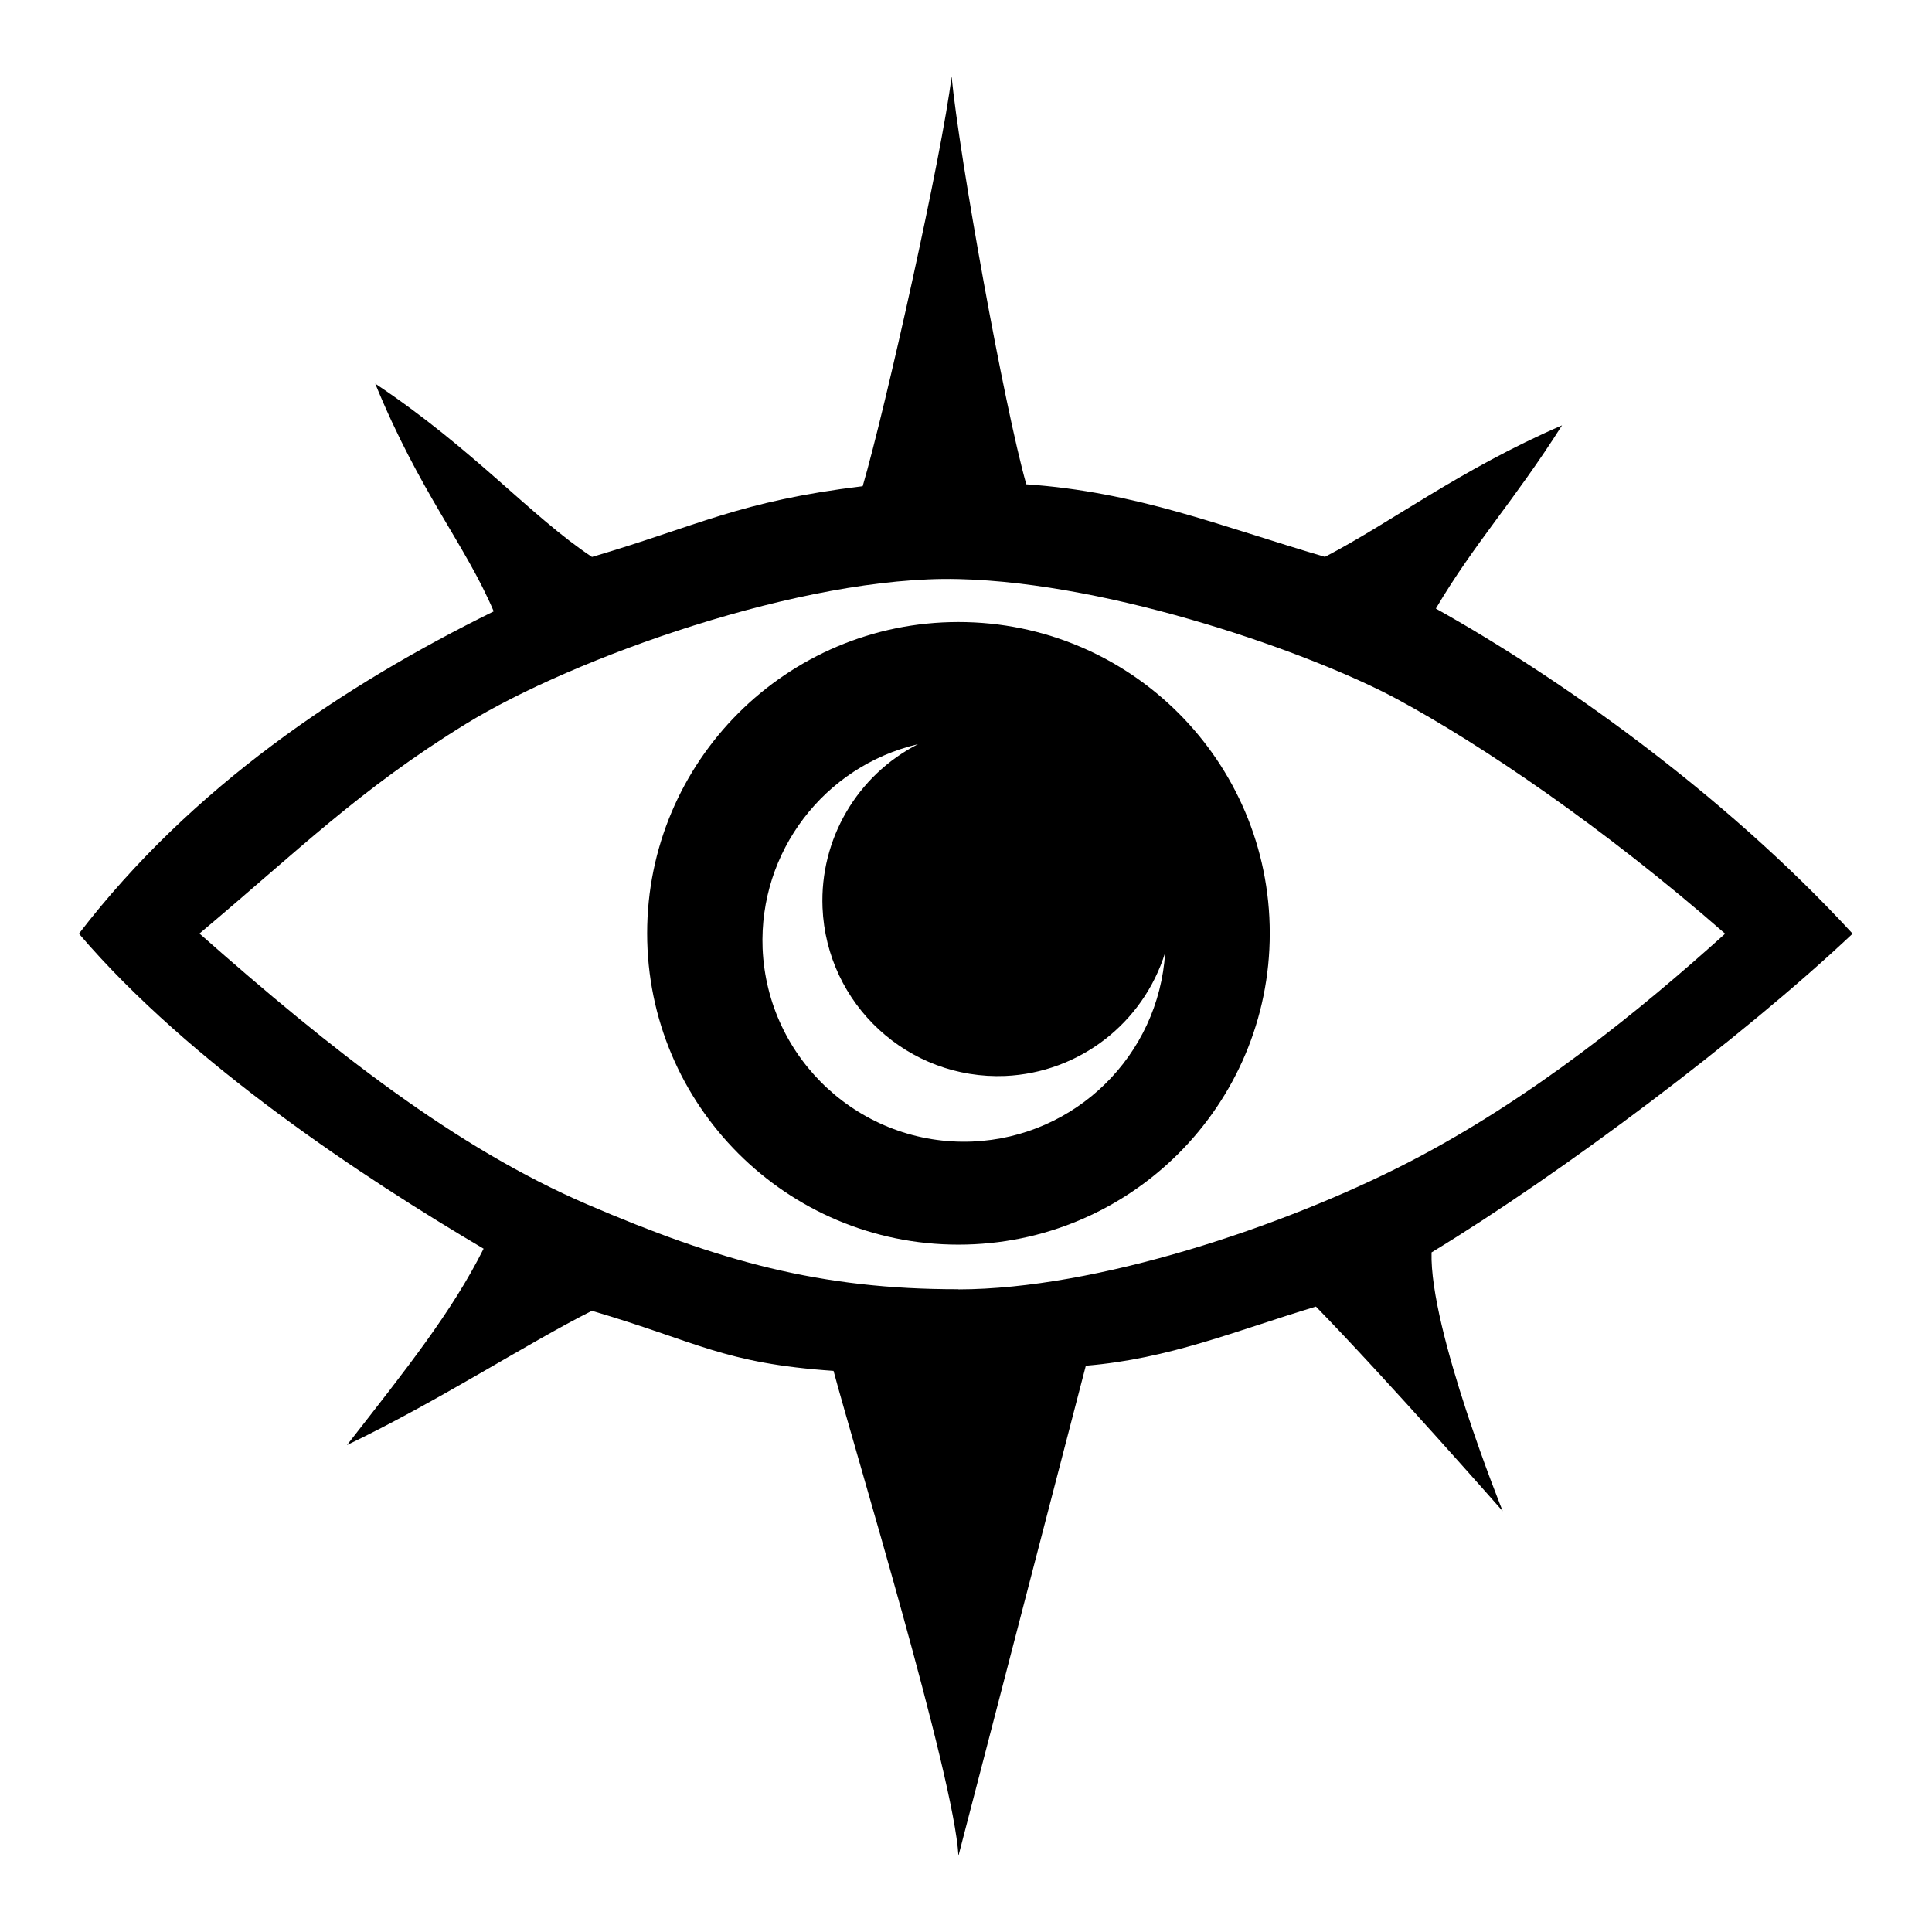
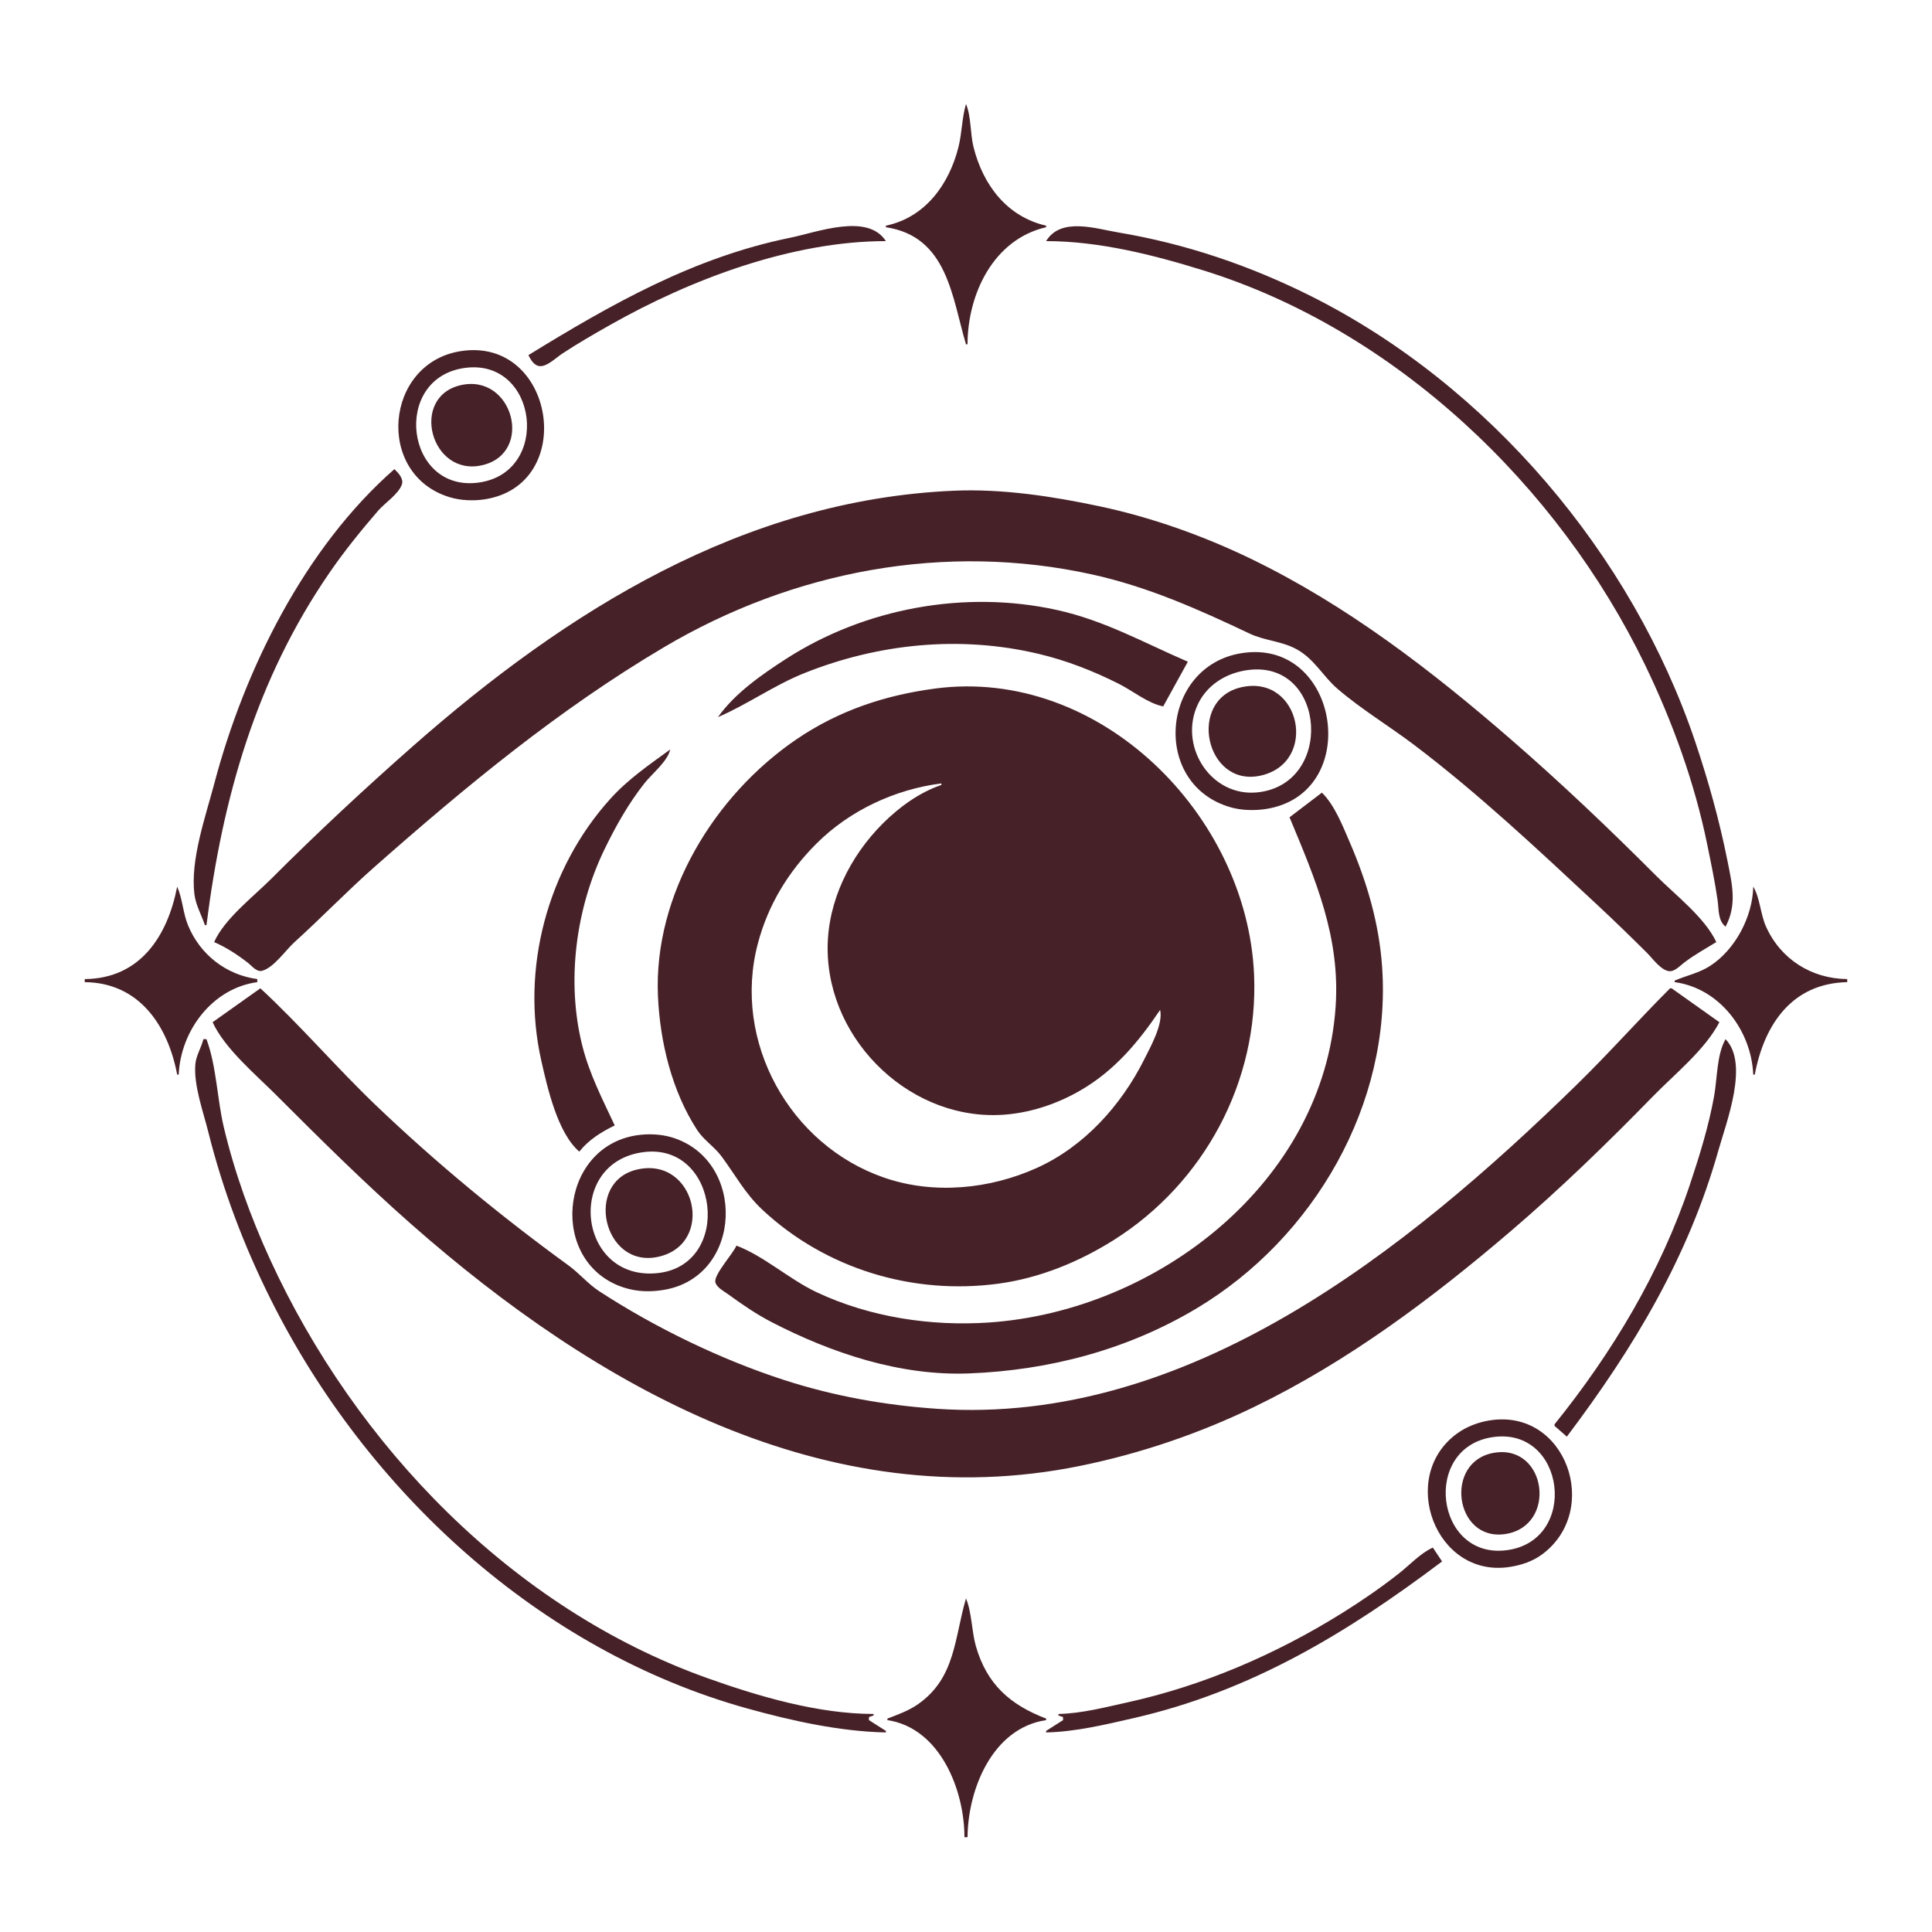
- <svg xmlns="http://www.w3.org/2000/svg" fill="currentColor" version="1.1" viewBox="0 0 256 256">
-   <path d="m127 245.9c-0.57-10.55-13.84-54.05-16.55-64.25-14.64-1.006-17.99-3.84-32.02-7.962-8.809 4.437-20.13 11.87-32.45 17.79 7.854-10.07 13.91-17.64 18.1-26.02-15.65-9.232-38.91-24.49-53.62-41.74 14.95-19.47 35.06-32.91 54.96-42.71-3.753-8.843-9.791-15.74-15.7-30.17 13.07 8.707 20.62 17.59 28.72 22.96 14.02-4.121 19.54-7.401 35.87-9.374 3.015-10.32 10.52-43.91 11.78-54.3 1.039 10.71 6.957 43.67 9.899 54.05 14.64 1.006 25.54 5.49 39.57 9.614 8.738-4.535 17.87-11.55 31.42-17.43-6.353 10.03-11.61 15.61-16.72 24.28 15.91 8.898 37.84 24.19 55.22 43.08-14.72 13.88-38.57 31.76-55.79 42.23-0.294 10.24 9.429 34.29 9.429 34.29s-15.43-17.55-24.75-27.11c-10.66 3.215-19.39 6.92-30.49 7.839zm0-75.05c18.29-0.027 43.08-8.318 59.51-16.77 16.43-8.456 30.89-20.28 42.08-30.36-16.21-14.17-32.28-25.03-43.42-31.06-11.14-6.011-37.61-15.44-58.17-15.93-20.56-0.497-51.09 10.47-65.25 19.18-14.17 8.724-22.17 16.75-35.32 27.79 17.52 15.47 33.93 28.38 51.39 35.89 17.47 7.514 30.89 11.27 49.18 11.24z" stroke-width="1.888" />
-   <path d="m127 82.42a41.25 41.25 0 0 0-41.25 41.25 41.25 41.25 0 0 0 41.25 41.25 41.25 41.25 0 0 0 41.25-41.25 41.25 41.25 0 0 0-41.25-41.25m-5.351 16.18a23.28 23.28 0 0 0-12.66 21.67 23.28 23.28 0 0 0 24.2 22.3 23.28 23.28 0 0 0 21.2-16.34 26.73 26.73 0 0 1-25.53 25.03 26.73 26.73 0 0 1-27.81-25.6 26.73 26.73 0 0 1 20.58-27.05z" stroke-width="1.888" />
+ <svg xmlns="http://www.w3.org/2000/svg" width="512" height="512" viewBox="0 0 135.467 135.467" version="1.1" id="svg1" xml:space="preserve">
+   <defs id="defs1" />
+   <g id="layer1">
+     <path style="fill:#472128;stroke:none" d="m 67.733,7.29 c -0.284,0.962 -0.281,2.037 -0.529,3.025 -0.657,2.615 -2.329,4.933 -5.089,5.509 v 0.108 c 4.325,0.648 4.634,4.914 5.617,8.21 h 0.108 c 0.01,-3.556 1.834,-7.36 5.509,-8.21 V 15.824 C 70.594,15.187 68.927,12.964 68.262,10.315 68.023,9.364 68.105,8.174 67.733,7.29 M 37.053,24.899 c 0.158,0.337 0.427,0.791 0.864,0.775 0.503,-0.019 1.108,-0.616 1.512,-0.882 1.086,-0.716 2.218,-1.366 3.349,-2.007 5.656,-3.202 12.746,-5.879 19.337,-5.879 -1.273,-1.999 -4.845,-0.614 -6.698,-0.238 -6.776,1.377 -12.554,4.659 -18.365,8.232 m 36.297,-7.994 c 3.701,3.82e-4 7.507,0.959 11.019,2.05 13.469,4.185 24.893,15.085 30.976,27.658 1.93,3.99 3.487,8.289 4.371,12.639 0.262,1.291 0.537,2.584 0.721,3.889 0.093,0.658 0.013,1.386 0.554,1.836 0.825,-1.548 0.459,-2.998 0.13,-4.645 -0.566,-2.829 -1.334,-5.584 -2.254,-8.318 -4.428,-13.154 -14.507,-25.017 -26.935,-31.247 -4.269,-2.14 -8.789,-3.675 -13.503,-4.466 -1.583,-0.265 -4.045,-1.099 -5.077,0.603 M 32.3,24.622 c -5.345,0.841 -6.01,8.669 -0.756,10.245 0.743,0.223 1.607,0.264 2.377,0.154 6.628,-0.955 4.992,-11.44 -1.62,-10.399 m 0.324,1.172 c 5.093,-0.661 6.034,7.309 0.972,8.038 -5.185,0.748 -6.179,-7.362 -0.972,-8.038 m -0.324,1.214 c -3.585,0.823 -2.109,6.448 1.512,5.611 3.653,-0.844 2.158,-6.454 -1.512,-5.611 m -4.645,5.884 c -6.284,5.505 -10.52,14.061 -12.627,22.038 -0.612,2.318 -1.697,5.359 -1.397,7.778 0.092,0.739 0.499,1.459 0.736,2.161 h 0.108 c 1.126,-8.913 3.477,-17.24 8.645,-24.738 1.042,-1.512 2.192,-2.933 3.392,-4.321 0.473,-0.547 1.418,-1.15 1.664,-1.836 0.146,-0.408 -0.255,-0.824 -0.522,-1.08 M 15.016,66.057 c 0.836,0.36 1.659,0.9 2.377,1.46 0.261,0.204 0.596,0.647 0.972,0.555 0.82,-0.201 1.663,-1.449 2.269,-1.997 1.905,-1.723 3.691,-3.582 5.617,-5.281 6.424,-5.666 12.914,-11.038 20.309,-15.414 9.065,-5.364 19.715,-7.375 30.032,-5.097 3.886,0.858 7.444,2.441 11.019,4.139 1.077,0.512 2.284,0.524 3.349,1.127 1.228,0.696 1.791,1.859 2.813,2.74 1.666,1.436 3.639,2.621 5.397,3.953 4.537,3.437 8.698,7.358 12.855,11.231 1.167,1.087 2.327,2.215 3.457,3.339 0.39,0.388 0.938,1.176 1.512,1.279 0.406,0.073 0.79,-0.362 1.08,-0.584 0.713,-0.546 1.504,-0.983 2.269,-1.451 -0.791,-1.706 -2.884,-3.314 -4.213,-4.645 -3.285,-3.291 -6.644,-6.488 -10.155,-9.537 -5.6,-4.863 -11.553,-9.445 -18.257,-12.689 -3.335,-1.614 -6.961,-2.906 -10.587,-3.678 -3.324,-0.708 -6.857,-1.248 -10.263,-1.099 -14.72,0.645 -27.119,8.406 -37.918,17.912 -3.41,3.002 -6.726,6.094 -9.939,9.307 -1.262,1.262 -3.267,2.792 -3.997,4.429 M 50.341,50.285 c 2.076,-0.894 3.932,-2.237 6.05,-3.084 5.219,-2.088 10.939,-2.656 16.42,-1.357 1.97,0.467 3.809,1.187 5.617,2.092 0.979,0.489 2.066,1.388 3.133,1.594 l 1.728,-3.133 c -3.101,-1.336 -5.83,-2.888 -9.182,-3.627 -6.441,-1.42 -13.473,-0.135 -19.013,3.444 -1.694,1.094 -3.579,2.405 -4.753,4.072 m 36.729,-4.49 c -5.685,0.888 -6.395,9.228 -0.756,10.817 0.736,0.207 1.62,0.231 2.377,0.122 6.92,-0.997 5.278,-12.016 -1.62,-10.939 m 0.54,1.172 c 5.385,-0.597 5.938,8.054 0.54,8.592 -3.166,0.316 -5.403,-3.053 -4.271,-5.923 0.621,-1.574 2.098,-2.488 3.731,-2.669 m -0.54,1.213 c -3.856,0.837 -2.564,7.039 1.296,6.208 4.105,-0.884 2.84,-7.105 -1.296,-6.208 m -21.497,0.098 c -3.519,0.463 -6.768,1.546 -9.722,3.556 -5.754,3.916 -10.03,10.887 -9.718,18.003 0.141,3.213 0.975,6.666 2.747,9.394 0.454,0.699 1.204,1.169 1.704,1.841 0.983,1.321 1.659,2.624 2.891,3.771 4.444,4.138 10.54,5.97 16.528,5.164 2.879,-0.388 5.659,-1.525 8.102,-3.067 6.333,-3.997 10.154,-11.123 9.826,-18.615 C 87.441,57.143 77.128,46.757 65.573,48.278 m -18.581,4.275 c -1.482,1.078 -2.955,2.084 -4.195,3.457 -4.42,4.894 -6.298,11.927 -4.842,18.365 0.428,1.89 1.139,5.068 2.663,6.374 0.658,-0.827 1.545,-1.378 2.485,-1.836 -0.87,-1.863 -1.776,-3.602 -2.28,-5.617 -1.12,-4.48 -0.455,-9.573 1.552,-13.72 0.791,-1.635 1.678,-3.213 2.804,-4.645 0.525,-0.668 1.637,-1.549 1.814,-2.377 m 19.013,2.377 v 0.108 c -1.547,0.527 -2.959,1.557 -4.105,2.701 -2.298,2.294 -3.87,5.445 -3.87,8.75 0,6.594 6.012,12.288 12.62,11.649 1.784,-0.173 3.53,-0.774 5.077,-1.665 2.412,-1.389 4.083,-3.388 5.617,-5.663 0.226,0.991 -0.672,2.587 -1.107,3.457 -1.609,3.22 -4.205,6.12 -7.535,7.623 -3.307,1.492 -7.222,1.881 -10.695,0.687 -6.658,-2.291 -10.674,-9.575 -8.871,-16.412 0.716,-2.716 2.136,-5.043 4.118,-7.022 2.323,-2.319 5.502,-3.8 8.75,-4.213 m 26.683,0.648 -2.269,1.728 c 1.829,4.393 3.566,8.391 3.231,13.287 -0.842,12.298 -12.5,21.328 -24.297,22.136 -4.082,0.28 -8.383,-0.373 -12.099,-2.127 -1.921,-0.907 -3.674,-2.527 -5.617,-3.264 -0.244,0.584 -1.618,2.057 -1.475,2.583 0.099,0.366 0.65,0.65 0.935,0.858 0.96,0.7 1.967,1.387 3.025,1.933 4.215,2.176 9.017,3.776 13.828,3.588 5.632,-0.219 11.13,-1.666 15.988,-4.581 C 92.136,86.8 97.585,77.407 96.91,67.786 96.696,64.728 95.845,61.841 94.632,59.035 94.148,57.914 93.572,56.436 92.688,55.578 m -80.265,6.59 c -0.673,3.471 -2.598,6.45 -6.482,6.482 v 0.216 c 3.831,0.032 5.839,3.072 6.482,6.482 h 0.108 c 0.133,-3.084 2.364,-6.058 5.509,-6.482 v -0.216 c -2.201,-0.297 -4.021,-1.729 -4.86,-3.781 -0.354,-0.865 -0.384,-1.868 -0.758,-2.701 m 110.512,0 c -0.044,2.108 -1.257,4.413 -3.025,5.558 -0.778,0.504 -1.65,0.672 -2.485,1.031 v 0.108 c 3.151,0.425 5.376,3.39 5.509,6.482 h 0.108 c 0.659,-3.496 2.598,-6.402 6.482,-6.482 v -0.216 c -2.506,-0.021 -4.663,-1.391 -5.692,-3.673 -0.394,-0.873 -0.42,-2.012 -0.898,-2.809 M 18.257,69.298 14.908,71.675 c 0.845,1.845 3.003,3.651 4.429,5.077 3.105,3.105 6.21,6.189 9.506,9.091 12.946,11.397 29.09,20.57 46.884,16.943 4.22,-0.86 8.329,-2.256 12.207,-4.133 6.586,-3.187 12.504,-7.627 18.041,-12.366 3.476,-2.975 6.75,-6.157 9.94,-9.428 1.51,-1.548 3.641,-3.252 4.644,-5.185 l -3.349,-2.377 h -0.108 c -2.233,2.233 -4.326,4.596 -6.59,6.804 C 98.659,87.665 83.322,99.988 65.681,98.78 62.047,98.531 58.458,97.889 54.986,96.765 50.531,95.322 45.939,93.091 42.023,90.542 41.218,90.018 40.631,89.287 39.862,88.728 35.12,85.281 30.597,81.556 26.359,77.504 23.586,74.852 21.068,71.897 18.257,69.298 m -3.997,3.565 c -0.137,0.579 -0.503,1.137 -0.56,1.728 -0.14,1.46 0.545,3.343 0.898,4.753 1.023,4.093 2.503,8.003 4.389,11.775 6.704,13.408 18.825,24.62 33.407,28.673 3.102,0.862 6.492,1.616 9.722,1.683 v -0.108 l -1.188,-0.756 v -0.216 l 0.324,-0.108 V 120.179 C 57.374,120.176 53.206,118.954 49.585,117.661 35.913,112.779 24.928,101.357 18.938,88.311 17.575,85.342 16.442,82.201 15.689,79.02 15.222,77.047 15.181,74.745 14.476,72.863 h -0.216 m 106.731,0 c -0.619,1.074 -0.581,2.775 -0.802,3.997 -0.38,2.101 -1.009,4.136 -1.683,6.158 -2.053,6.16 -5.444,11.813 -9.506,16.852 v 0.108 l 0.864,0.756 c 4.67,-6.197 8.51,-12.563 10.632,-20.093 0.557,-1.975 2.157,-6.064 0.495,-7.778 m -76.376,6.745 c -5.452,0.858 -6.16,8.977 -0.864,10.675 0.927,0.297 1.858,0.318 2.809,0.158 5.548,-0.936 5.799,-9.117 0.54,-10.694 -0.778,-0.233 -1.682,-0.265 -2.485,-0.139 m 0.54,1.172 c 5.27,-0.646 6.239,7.912 0.972,8.485 -5.61,0.61 -6.552,-7.801 -0.972,-8.485 m -0.432,1.213 c -3.804,0.825 -2.439,6.958 1.404,6.137 4.056,-0.866 2.675,-7.022 -1.404,-6.137 m 59.739,17.6 c -0.801,0.126 -1.607,0.428 -2.269,0.902 -4.2,3.008 -1.564,10.192 3.673,9.374 0.809,-0.126 1.605,-0.39 2.269,-0.883 4.166,-3.093 1.687,-10.237 -3.673,-9.393 m 0.216,1.173 c 5.093,-0.734 6.065,7.263 0.972,7.93 -5.006,0.656 -5.993,-7.207 -0.972,-7.93 m 0.108,1.095 c -3.564,0.568 -2.808,6.236 0.756,5.703 3.667,-0.548 2.929,-6.29 -0.756,-5.703 M 74.215,120.179 v 0.108 l 0.324,0.108 v 0.216 l -1.188,0.756 v 0.108 c 2.044,-0.042 4.172,-0.554 6.158,-1.01 8.218,-1.886 14.952,-5.966 21.606,-10.981 l -0.648,-0.972 c -0.876,0.401 -1.62,1.218 -2.377,1.814 -1.274,1.002 -2.621,1.929 -3.997,2.786 -4.61,2.872 -9.704,5.076 -15.016,6.249 -1.576,0.348 -3.241,0.785 -4.861,0.818 m -6.482,-8.102 c -0.813,2.744 -0.723,5.563 -3.349,7.406 -0.671,0.471 -1.405,0.73 -2.161,1.02 v 0.108 c 3.696,0.554 5.399,4.902 5.401,8.21 h 0.216 c 0.028,-3.384 1.762,-7.657 5.509,-8.21 v -0.108 c -2.523,-0.967 -4.157,-2.405 -4.923,-5.077 -0.302,-1.053 -0.281,-2.367 -0.694,-3.349 z" id="path1" />
+   </g>
</svg>
